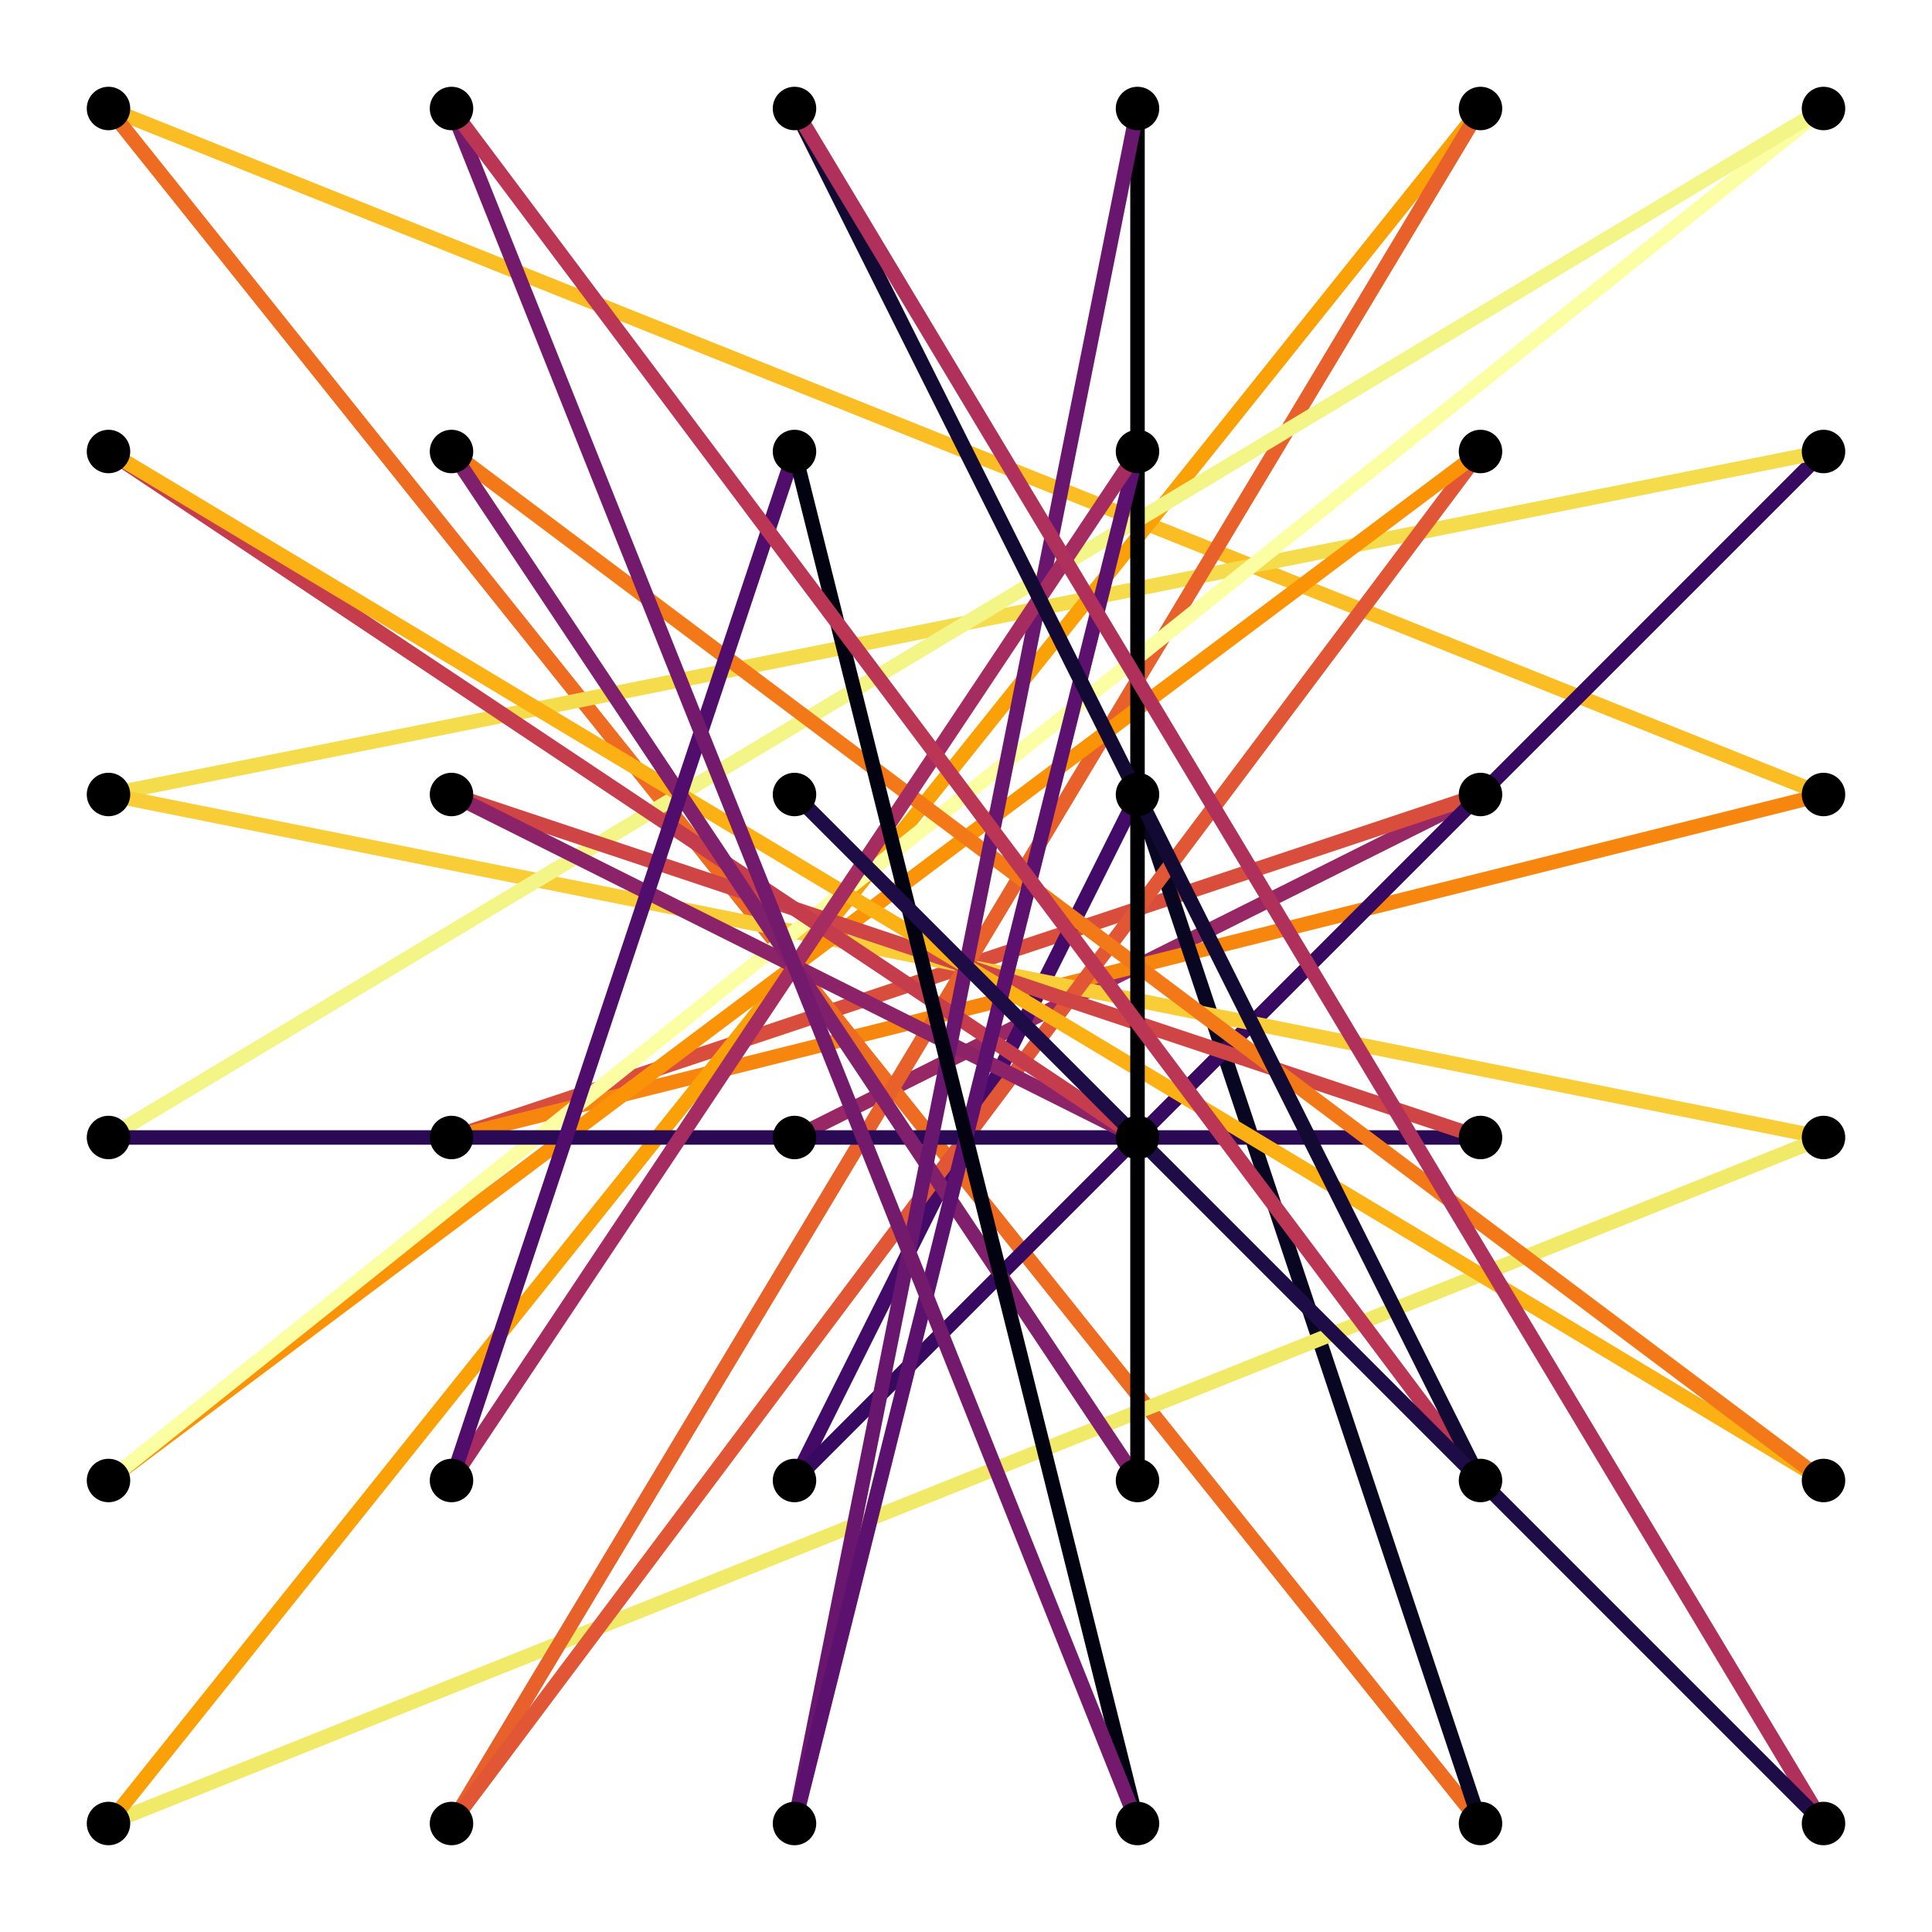
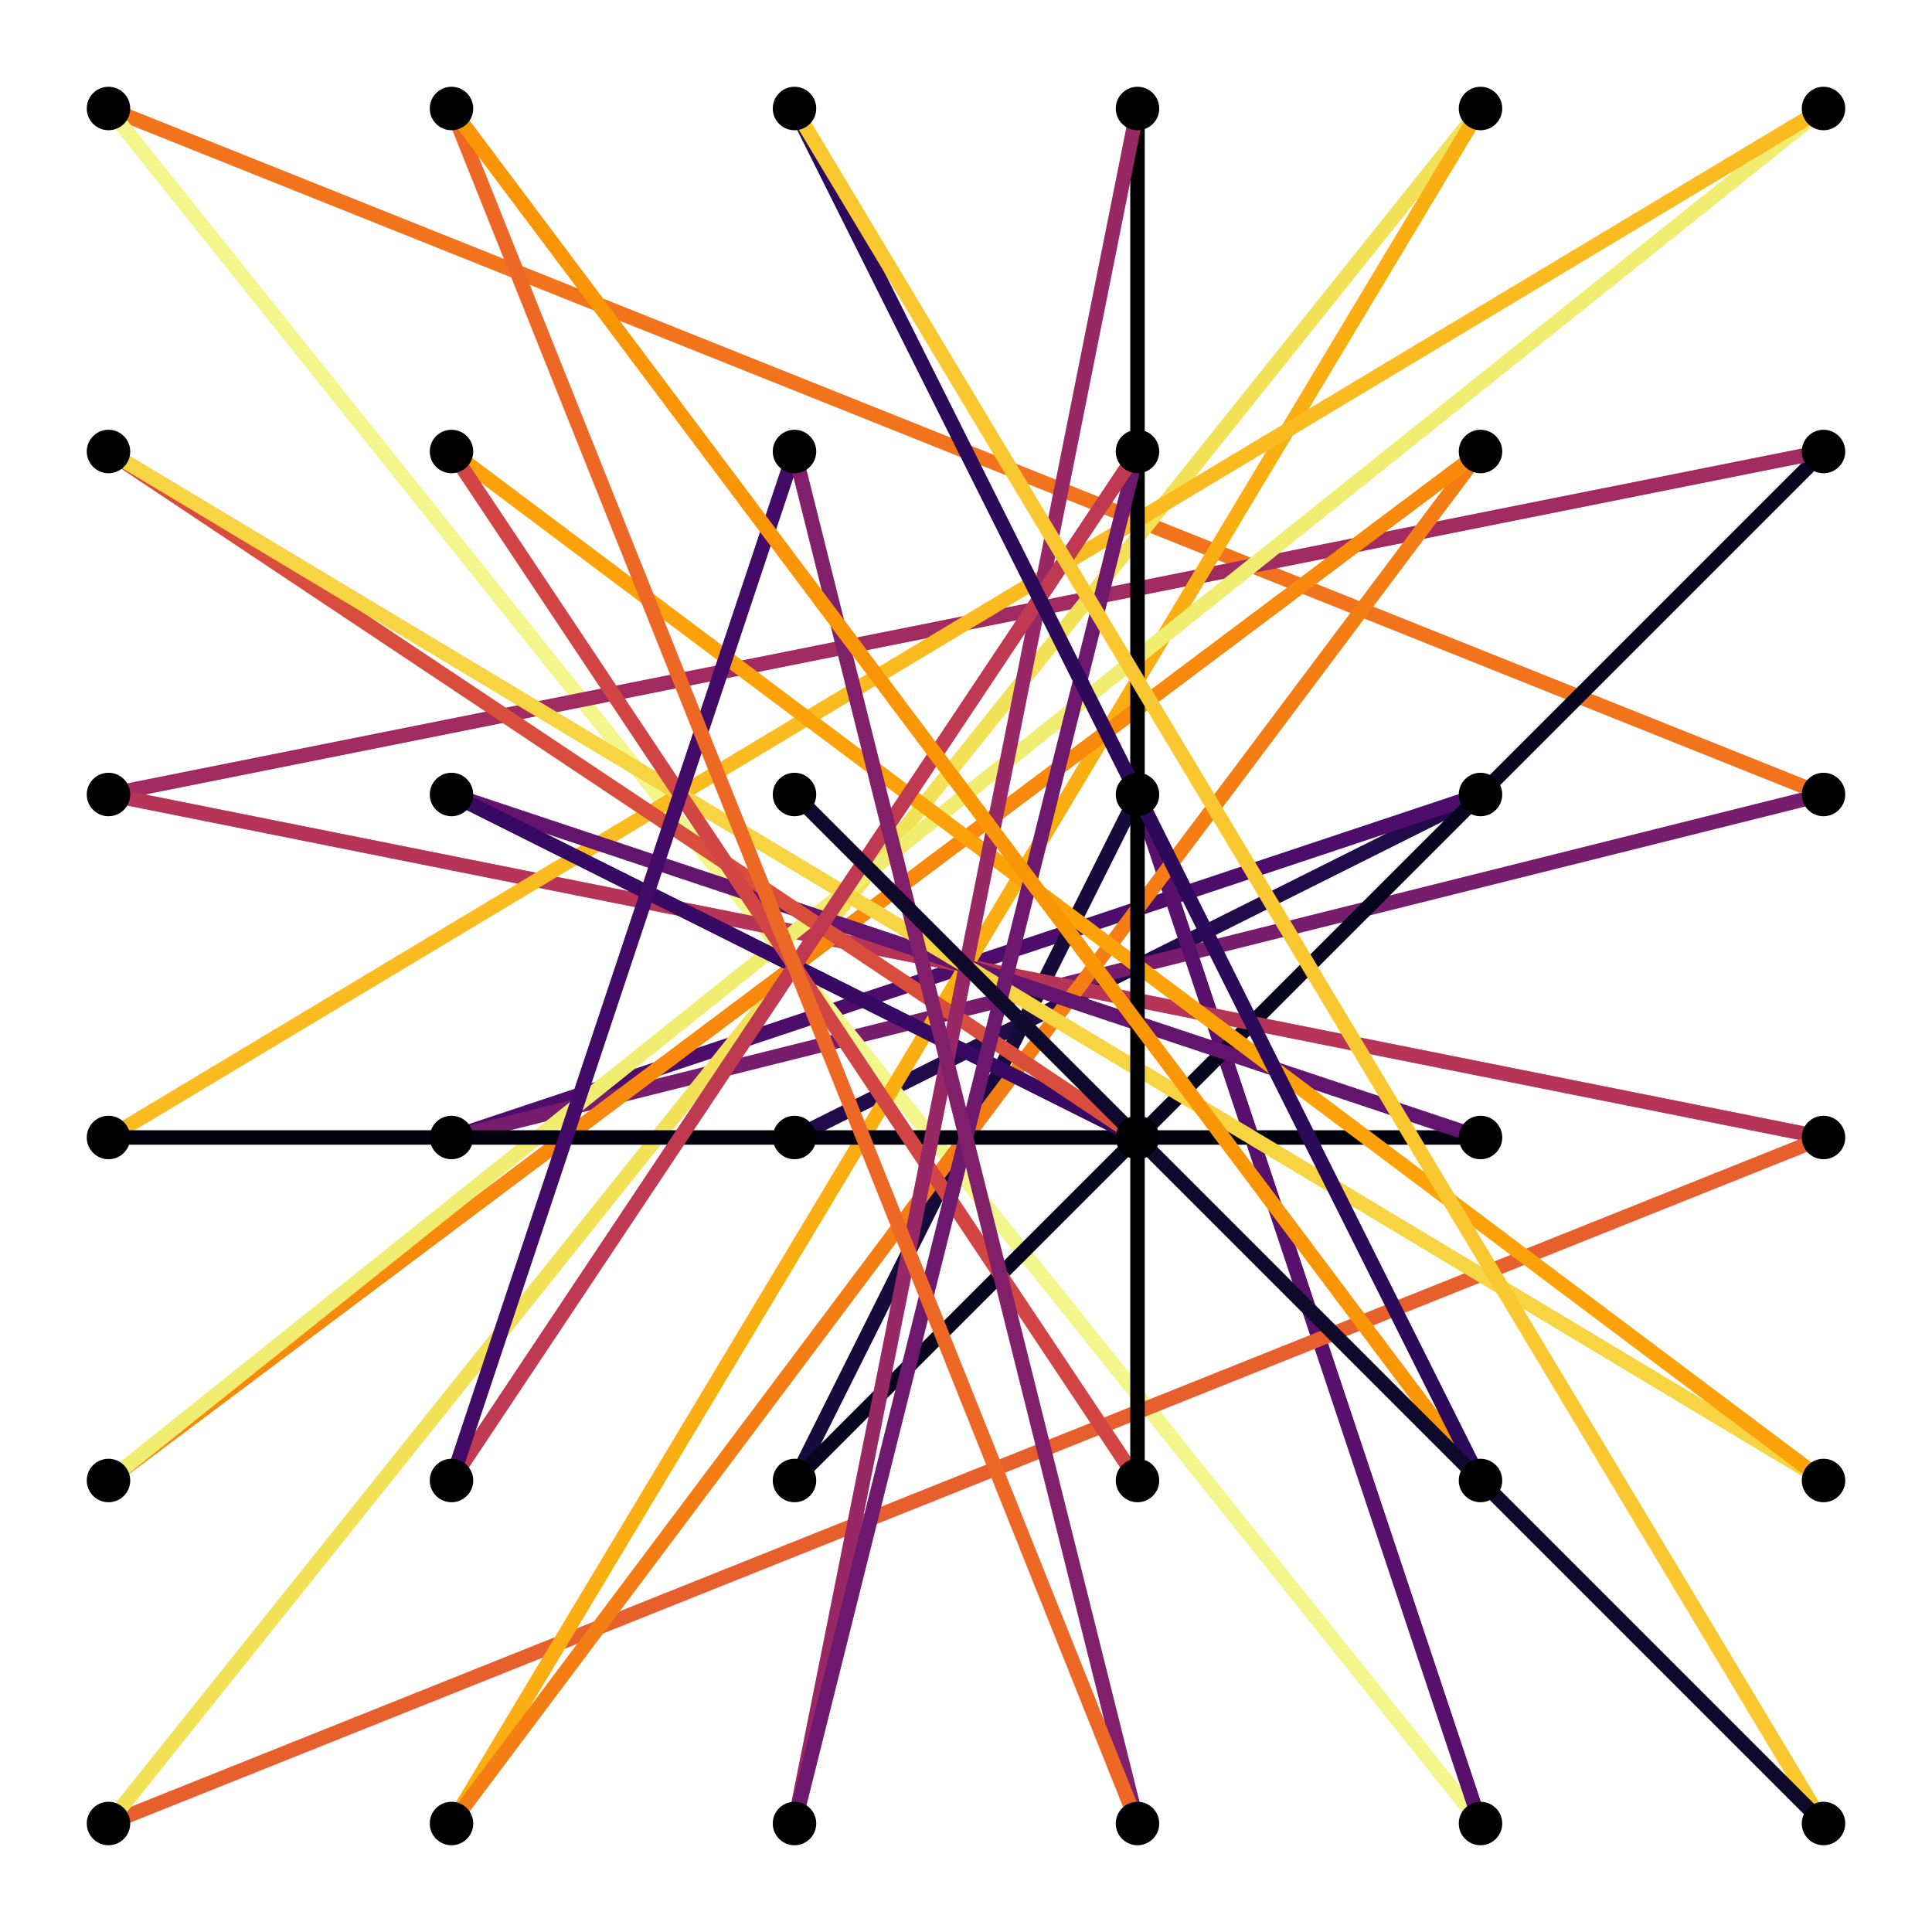
<svg xmlns="http://www.w3.org/2000/svg" width="400" height="400" viewBox="0 0 1600 1600">
  <defs>
-     <clipPath id="clip550">
+     <clipPath id="clip820">
      <rect x="0" y="0" width="1600" height="1600" />
    </clipPath>
  </defs>
-   <path clip-path="url(#clip550)" d=" M0 1600 L1600 1600 L1600 0 L0 0  Z   " fill="#ffffff" fill-rule="evenodd" fill-opacity="1" />
+   <path clip-path="url(#clip820)" d=" M0 1600 L1600 1600 L1600 0 L0 0  Z   " fill="#ffffff" fill-rule="evenodd" fill-opacity="1" />
  <defs>
-     <clipPath id="clip551">
+     <clipPath id="clip821">
      <rect x="320" y="160" width="1121" height="1121" />
    </clipPath>
  </defs>
-   <path clip-path="url(#clip550)" d=" M47.244 1552.76 L1552.76 1552.76 L1552.76 47.244 L47.244 47.244  Z   " fill="#ffffff" fill-rule="evenodd" fill-opacity="1" />
+   <path clip-path="url(#clip820)" d=" M47.244 1552.76 L1552.76 1552.76 L1552.76 47.244 L47.244 47.244  Z   " fill="#ffffff" fill-rule="evenodd" fill-opacity="1" />
  <defs>
-     <clipPath id="clip552">
+     <clipPath id="clip822">
      <rect x="47" y="47" width="1507" height="1507" />
    </clipPath>
  </defs>
-   <polyline clip-path="url(#clip552)" style="stroke:#982765; stroke-linecap:butt; stroke-linejoin:round; stroke-width:12; stroke-opacity:1; fill:none" points="   657.971,942.029 1226.09,657.971    " />
-   <polyline clip-path="url(#clip552)" style="stroke:#d94d3d; stroke-linecap:butt; stroke-linejoin:round; stroke-width:12; stroke-opacity:1; fill:none" points="   1226.09,657.971 373.912,942.029    " />
-   <polyline clip-path="url(#clip552)" style="stroke:#f7860e; stroke-linecap:butt; stroke-linejoin:round; stroke-width:12; stroke-opacity:1; fill:none" points="   373.912,942.029 1510.15,657.971    " />
-   <polyline clip-path="url(#clip552)" style="stroke:#fabe24; stroke-linecap:butt; stroke-linejoin:round; stroke-width:12; stroke-opacity:1; fill:none" points="   1510.15,657.971 89.853,89.853    " />
-   <polyline clip-path="url(#clip552)" style="stroke:#ee6c21; stroke-linecap:butt; stroke-linejoin:round; stroke-width:12; stroke-opacity:1; fill:none" points="   89.853,89.853 1226.09,1510.15    " />
-   <polyline clip-path="url(#clip552)" style="stroke:#090621; stroke-linecap:butt; stroke-linejoin:round; stroke-width:12; stroke-opacity:1; fill:none" points="   1226.09,1510.15 942.029,657.971    " />
-   <polyline clip-path="url(#clip552)" style="stroke:#440a68; stroke-linecap:butt; stroke-linejoin:round; stroke-width:12; stroke-opacity:1; fill:none" points="   942.029,657.971 657.971,1226.09    " />
-   <polyline clip-path="url(#clip552)" style="stroke:#370961; stroke-linecap:butt; stroke-linejoin:round; stroke-width:12; stroke-opacity:1; fill:none" points="   657.971,1226.09 1510.15,373.912    " />
-   <polyline clip-path="url(#clip552)" style="stroke:#f4dc4d; stroke-linecap:butt; stroke-linejoin:round; stroke-width:12; stroke-opacity:1; fill:none" points="   1510.15,373.912 89.853,657.971    " />
-   <polyline clip-path="url(#clip552)" style="stroke:#f8cd37; stroke-linecap:butt; stroke-linejoin:round; stroke-width:12; stroke-opacity:1; fill:none" points="   89.853,657.971 1510.15,942.029    " />
-   <polyline clip-path="url(#clip552)" style="stroke:#f1e968; stroke-linecap:butt; stroke-linejoin:round; stroke-width:12; stroke-opacity:1; fill:none" points="   1510.15,942.029 89.853,1510.15    " />
-   <polyline clip-path="url(#clip552)" style="stroke:#fba108; stroke-linecap:butt; stroke-linejoin:round; stroke-width:12; stroke-opacity:1; fill:none" points="   89.853,1510.15 1226.09,89.853    " />
-   <polyline clip-path="url(#clip552)" style="stroke:#e8612b; stroke-linecap:butt; stroke-linejoin:round; stroke-width:12; stroke-opacity:1; fill:none" points="   1226.09,89.853 373.912,1510.15    " />
-   <polyline clip-path="url(#clip552)" style="stroke:#e15634; stroke-linecap:butt; stroke-linejoin:round; stroke-width:12; stroke-opacity:1; fill:none" points="   373.912,1510.15 1226.09,373.912    " />
-   <polyline clip-path="url(#clip552)" style="stroke:#fa9306; stroke-linecap:butt; stroke-linejoin:round; stroke-width:12; stroke-opacity:1; fill:none" points="   1226.09,373.912 89.853,1226.09    " />
-   <polyline clip-path="url(#clip552)" style="stroke:#fcfea4; stroke-linecap:butt; stroke-linejoin:round; stroke-width:12; stroke-opacity:1; fill:none" points="   89.853,1226.09 1510.15,89.853    " />
-   <polyline clip-path="url(#clip552)" style="stroke:#f3f587; stroke-linecap:butt; stroke-linejoin:round; stroke-width:12; stroke-opacity:1; fill:none" points="   1510.15,89.853 89.853,942.029    " />
-   <polyline clip-path="url(#clip552)" style="stroke:#2a0a55; stroke-linecap:butt; stroke-linejoin:round; stroke-width:12; stroke-opacity:1; fill:none" points="   89.853,942.029 1226.09,942.029    " />
-   <polyline clip-path="url(#clip552)" style="stroke:#cf4445; stroke-linecap:butt; stroke-linejoin:round; stroke-width:12; stroke-opacity:1; fill:none" points="   1226.09,942.029 373.912,657.971    " />
-   <polyline clip-path="url(#clip552)" style="stroke:#8c2369; stroke-linecap:butt; stroke-linejoin:round; stroke-width:12; stroke-opacity:1; fill:none" points="   373.912,657.971 942.029,942.029    " />
-   <polyline clip-path="url(#clip552)" style="stroke:#c53d4d; stroke-linecap:butt; stroke-linejoin:round; stroke-width:12; stroke-opacity:1; fill:none" points="   942.029,942.029 89.853,373.912    " />
-   <polyline clip-path="url(#clip552)" style="stroke:#fbb014; stroke-linecap:butt; stroke-linejoin:round; stroke-width:12; stroke-opacity:1; fill:none" points="   89.853,373.912 1510.15,1226.09    " />
-   <polyline clip-path="url(#clip552)" style="stroke:#f37918; stroke-linecap:butt; stroke-linejoin:round; stroke-width:12; stroke-opacity:1; fill:none" points="   1510.15,1226.09 373.912,373.912    " />
-   <polyline clip-path="url(#clip552)" style="stroke:#801f6b; stroke-linecap:butt; stroke-linejoin:round; stroke-width:12; stroke-opacity:1; fill:none" points="   373.912,373.912 942.029,1226.09    " />
-   <polyline clip-path="url(#clip552)" style="stroke:#000003; stroke-linecap:butt; stroke-linejoin:round; stroke-width:12; stroke-opacity:1; fill:none" points="   942.029,1226.09 942.029,89.853    " />
-   <polyline clip-path="url(#clip552)" style="stroke:#68166e; stroke-linecap:butt; stroke-linejoin:round; stroke-width:12; stroke-opacity:1; fill:none" points="   942.029,89.853 657.971,1510.15    " />
-   <polyline clip-path="url(#clip552)" style="stroke:#5c116e; stroke-linecap:butt; stroke-linejoin:round; stroke-width:12; stroke-opacity:1; fill:none" points="   657.971,1510.15 942.029,373.912    " />
-   <polyline clip-path="url(#clip552)" style="stroke:#a42c60; stroke-linecap:butt; stroke-linejoin:round; stroke-width:12; stroke-opacity:1; fill:none" points="   942.029,373.912 373.912,1226.09    " />
-   <polyline clip-path="url(#clip552)" style="stroke:#500d6c; stroke-linecap:butt; stroke-linejoin:round; stroke-width:12; stroke-opacity:1; fill:none" points="   373.912,1226.09 657.971,373.912    " />
-   <polyline clip-path="url(#clip552)" style="stroke:#030211; stroke-linecap:butt; stroke-linejoin:round; stroke-width:12; stroke-opacity:1; fill:none" points="   657.971,373.912 942.029,1510.15    " />
-   <polyline clip-path="url(#clip552)" style="stroke:#741a6d; stroke-linecap:butt; stroke-linejoin:round; stroke-width:12; stroke-opacity:1; fill:none" points="   942.029,1510.15 373.912,89.853    " />
-   <polyline clip-path="url(#clip552)" style="stroke:#ba3654; stroke-linecap:butt; stroke-linejoin:round; stroke-width:12; stroke-opacity:1; fill:none" points="   373.912,89.853 1226.09,1226.09    " />
-   <polyline clip-path="url(#clip552)" style="stroke:#120a33; stroke-linecap:butt; stroke-linejoin:round; stroke-width:12; stroke-opacity:1; fill:none" points="   1226.09,1226.09 657.971,89.853    " />
-   <polyline clip-path="url(#clip552)" style="stroke:#af315b; stroke-linecap:butt; stroke-linejoin:round; stroke-width:12; stroke-opacity:1; fill:none" points="   657.971,89.853 1510.15,1510.15    " />
-   <polyline clip-path="url(#clip552)" style="stroke:#1d0c45; stroke-linecap:butt; stroke-linejoin:round; stroke-width:12; stroke-opacity:1; fill:none" points="   1510.15,1510.15 657.971,657.971    " />
-   <circle clip-path="url(#clip552)" cx="89.853" cy="1510.15" r="18" fill="#000000" fill-rule="evenodd" fill-opacity="1" stroke="none" />
-   <circle clip-path="url(#clip552)" cx="89.853" cy="1226.09" r="18" fill="#000000" fill-rule="evenodd" fill-opacity="1" stroke="none" />
-   <circle clip-path="url(#clip552)" cx="89.853" cy="942.029" r="18" fill="#000000" fill-rule="evenodd" fill-opacity="1" stroke="none" />
-   <circle clip-path="url(#clip552)" cx="89.853" cy="657.971" r="18" fill="#000000" fill-rule="evenodd" fill-opacity="1" stroke="none" />
-   <circle clip-path="url(#clip552)" cx="89.853" cy="373.912" r="18" fill="#000000" fill-rule="evenodd" fill-opacity="1" stroke="none" />
-   <circle clip-path="url(#clip552)" cx="89.853" cy="89.853" r="18" fill="#000000" fill-rule="evenodd" fill-opacity="1" stroke="none" />
-   <circle clip-path="url(#clip552)" cx="373.912" cy="1510.15" r="18" fill="#000000" fill-rule="evenodd" fill-opacity="1" stroke="none" />
-   <circle clip-path="url(#clip552)" cx="373.912" cy="1226.09" r="18" fill="#000000" fill-rule="evenodd" fill-opacity="1" stroke="none" />
-   <circle clip-path="url(#clip552)" cx="373.912" cy="942.029" r="18" fill="#000000" fill-rule="evenodd" fill-opacity="1" stroke="none" />
-   <circle clip-path="url(#clip552)" cx="373.912" cy="657.971" r="18" fill="#000000" fill-rule="evenodd" fill-opacity="1" stroke="none" />
-   <circle clip-path="url(#clip552)" cx="373.912" cy="373.912" r="18" fill="#000000" fill-rule="evenodd" fill-opacity="1" stroke="none" />
-   <circle clip-path="url(#clip552)" cx="373.912" cy="89.853" r="18" fill="#000000" fill-rule="evenodd" fill-opacity="1" stroke="none" />
-   <circle clip-path="url(#clip552)" cx="657.971" cy="1510.15" r="18" fill="#000000" fill-rule="evenodd" fill-opacity="1" stroke="none" />
-   <circle clip-path="url(#clip552)" cx="657.971" cy="1226.09" r="18" fill="#000000" fill-rule="evenodd" fill-opacity="1" stroke="none" />
-   <circle clip-path="url(#clip552)" cx="657.971" cy="942.029" r="18" fill="#000000" fill-rule="evenodd" fill-opacity="1" stroke="none" />
-   <circle clip-path="url(#clip552)" cx="657.971" cy="657.971" r="18" fill="#000000" fill-rule="evenodd" fill-opacity="1" stroke="none" />
-   <circle clip-path="url(#clip552)" cx="657.971" cy="373.912" r="18" fill="#000000" fill-rule="evenodd" fill-opacity="1" stroke="none" />
-   <circle clip-path="url(#clip552)" cx="657.971" cy="89.853" r="18" fill="#000000" fill-rule="evenodd" fill-opacity="1" stroke="none" />
-   <circle clip-path="url(#clip552)" cx="942.029" cy="1510.15" r="18" fill="#000000" fill-rule="evenodd" fill-opacity="1" stroke="none" />
-   <circle clip-path="url(#clip552)" cx="942.029" cy="1226.09" r="18" fill="#000000" fill-rule="evenodd" fill-opacity="1" stroke="none" />
-   <circle clip-path="url(#clip552)" cx="942.029" cy="942.029" r="18" fill="#000000" fill-rule="evenodd" fill-opacity="1" stroke="none" />
-   <circle clip-path="url(#clip552)" cx="942.029" cy="657.971" r="18" fill="#000000" fill-rule="evenodd" fill-opacity="1" stroke="none" />
-   <circle clip-path="url(#clip552)" cx="942.029" cy="373.912" r="18" fill="#000000" fill-rule="evenodd" fill-opacity="1" stroke="none" />
-   <circle clip-path="url(#clip552)" cx="942.029" cy="89.853" r="18" fill="#000000" fill-rule="evenodd" fill-opacity="1" stroke="none" />
-   <circle clip-path="url(#clip552)" cx="1226.09" cy="1510.15" r="18" fill="#000000" fill-rule="evenodd" fill-opacity="1" stroke="none" />
-   <circle clip-path="url(#clip552)" cx="1226.09" cy="1226.09" r="18" fill="#000000" fill-rule="evenodd" fill-opacity="1" stroke="none" />
-   <circle clip-path="url(#clip552)" cx="1226.09" cy="942.029" r="18" fill="#000000" fill-rule="evenodd" fill-opacity="1" stroke="none" />
-   <circle clip-path="url(#clip552)" cx="1226.09" cy="657.971" r="18" fill="#000000" fill-rule="evenodd" fill-opacity="1" stroke="none" />
-   <circle clip-path="url(#clip552)" cx="1226.09" cy="373.912" r="18" fill="#000000" fill-rule="evenodd" fill-opacity="1" stroke="none" />
-   <circle clip-path="url(#clip552)" cx="1226.09" cy="89.853" r="18" fill="#000000" fill-rule="evenodd" fill-opacity="1" stroke="none" />
-   <circle clip-path="url(#clip552)" cx="1510.15" cy="1510.15" r="18" fill="#000000" fill-rule="evenodd" fill-opacity="1" stroke="none" />
-   <circle clip-path="url(#clip552)" cx="1510.15" cy="1226.09" r="18" fill="#000000" fill-rule="evenodd" fill-opacity="1" stroke="none" />
-   <circle clip-path="url(#clip552)" cx="1510.15" cy="942.029" r="18" fill="#000000" fill-rule="evenodd" fill-opacity="1" stroke="none" />
-   <circle clip-path="url(#clip552)" cx="1510.15" cy="657.971" r="18" fill="#000000" fill-rule="evenodd" fill-opacity="1" stroke="none" />
-   <circle clip-path="url(#clip552)" cx="1510.15" cy="373.912" r="18" fill="#000000" fill-rule="evenodd" fill-opacity="1" stroke="none" />
-   <circle clip-path="url(#clip552)" cx="1510.15" cy="89.853" r="18" fill="#000000" fill-rule="evenodd" fill-opacity="1" stroke="none" />
+   <polyline clip-path="url(#clip822)" style="stroke:#220b4b; stroke-linecap:butt; stroke-linejoin:round; stroke-width:12; stroke-opacity:1; fill:none" points="   657.971,942.029 1226.09,657.971    " />
+   <polyline clip-path="url(#clip822)" style="stroke:#4e0d6b; stroke-linecap:butt; stroke-linejoin:round; stroke-width:12; stroke-opacity:1; fill:none" points="   1226.09,657.971 373.912,942.029    " />
+   <polyline clip-path="url(#clip822)" style="stroke:#781c6d; stroke-linecap:butt; stroke-linejoin:round; stroke-width:12; stroke-opacity:1; fill:none" points="   373.912,942.029 1510.15,657.971    " />
+   <polyline clip-path="url(#clip822)" style="stroke:#f1731c; stroke-linecap:butt; stroke-linejoin:round; stroke-width:12; stroke-opacity:1; fill:none" points="   1510.15,657.971 89.853,89.853    " />
+   <polyline clip-path="url(#clip822)" style="stroke:#f3f68b; stroke-linecap:butt; stroke-linejoin:round; stroke-width:12; stroke-opacity:1; fill:none" points="   89.853,89.853 1226.09,1510.15    " />
+   <polyline clip-path="url(#clip822)" style="stroke:#59106d; stroke-linecap:butt; stroke-linejoin:round; stroke-width:12; stroke-opacity:1; fill:none" points="   1226.09,1510.15 942.029,657.971    " />
+   <polyline clip-path="url(#clip822)" style="stroke:#170b3c; stroke-linecap:butt; stroke-linejoin:round; stroke-width:12; stroke-opacity:1; fill:none" points="   942.029,657.971 657.971,1226.09    " />
+   <polyline clip-path="url(#clip822)" style="stroke:#07051d; stroke-linecap:butt; stroke-linejoin:round; stroke-width:12; stroke-opacity:1; fill:none" points="   657.971,1226.09 1510.15,373.912    " />
+   <polyline clip-path="url(#clip822)" style="stroke:#a12b61; stroke-linecap:butt; stroke-linejoin:round; stroke-width:12; stroke-opacity:1; fill:none" points="   1510.15,373.912 89.853,657.971    " />
+   <polyline clip-path="url(#clip822)" style="stroke:#b63457; stroke-linecap:butt; stroke-linejoin:round; stroke-width:12; stroke-opacity:1; fill:none" points="   89.853,657.971 1510.15,942.029    " />
+   <polyline clip-path="url(#clip822)" style="stroke:#e75f2d; stroke-linecap:butt; stroke-linejoin:round; stroke-width:12; stroke-opacity:1; fill:none" points="   1510.15,942.029 89.853,1510.15    " />
+   <polyline clip-path="url(#clip822)" style="stroke:#f3e157; stroke-linecap:butt; stroke-linejoin:round; stroke-width:12; stroke-opacity:1; fill:none" points="   89.853,1510.15 1226.09,89.853    " />
+   <polyline clip-path="url(#clip822)" style="stroke:#fbae12; stroke-linecap:butt; stroke-linejoin:round; stroke-width:12; stroke-opacity:1; fill:none" points="   1226.09,89.853 373.912,1510.15    " />
+   <polyline clip-path="url(#clip822)" style="stroke:#f57e14; stroke-linecap:butt; stroke-linejoin:round; stroke-width:12; stroke-opacity:1; fill:none" points="   373.912,1510.15 1226.09,373.912    " />
+   <polyline clip-path="url(#clip822)" style="stroke:#f8890b; stroke-linecap:butt; stroke-linejoin:round; stroke-width:12; stroke-opacity:1; fill:none" points="   1226.09,373.912 89.853,1226.09    " />
+   <polyline clip-path="url(#clip822)" style="stroke:#f1ed70; stroke-linecap:butt; stroke-linejoin:round; stroke-width:12; stroke-opacity:1; fill:none" points="   89.853,1226.09 1510.15,89.853    " />
+   <polyline clip-path="url(#clip822)" style="stroke:#fabb20; stroke-linecap:butt; stroke-linejoin:round; stroke-width:12; stroke-opacity:1; fill:none" points="   1510.15,89.853 89.853,942.029    " />
+   <polyline clip-path="url(#clip822)" style="stroke:#02020f; stroke-linecap:butt; stroke-linejoin:round; stroke-width:12; stroke-opacity:1; fill:none" points="   89.853,942.029 1226.09,942.029    " />
+   <polyline clip-path="url(#clip822)" style="stroke:#63146e; stroke-linecap:butt; stroke-linejoin:round; stroke-width:12; stroke-opacity:1; fill:none" points="   1226.09,942.029 373.912,657.971    " />
+   <polyline clip-path="url(#clip822)" style="stroke:#380962; stroke-linecap:butt; stroke-linejoin:round; stroke-width:12; stroke-opacity:1; fill:none" points="   373.912,657.971 942.029,942.029    " />
+   <polyline clip-path="url(#clip822)" style="stroke:#d94d3c; stroke-linecap:butt; stroke-linejoin:round; stroke-width:12; stroke-opacity:1; fill:none" points="   942.029,942.029 89.853,373.912    " />
+   <polyline clip-path="url(#clip822)" style="stroke:#f6d442; stroke-linecap:butt; stroke-linejoin:round; stroke-width:12; stroke-opacity:1; fill:none" points="   89.853,373.912 1510.15,1226.09    " />
+   <polyline clip-path="url(#clip822)" style="stroke:#fba208; stroke-linecap:butt; stroke-linejoin:round; stroke-width:12; stroke-opacity:1; fill:none" points="   1510.15,1226.09 373.912,373.912    " />
+   <polyline clip-path="url(#clip822)" style="stroke:#d14644; stroke-linecap:butt; stroke-linejoin:round; stroke-width:12; stroke-opacity:1; fill:none" points="   373.912,373.912 942.029,1226.09    " />
+   <polyline clip-path="url(#clip822)" style="stroke:#000003; stroke-linecap:butt; stroke-linejoin:round; stroke-width:12; stroke-opacity:1; fill:none" points="   942.029,1226.09 942.029,89.853    " />
+   <polyline clip-path="url(#clip822)" style="stroke:#972765; stroke-linecap:butt; stroke-linejoin:round; stroke-width:12; stroke-opacity:1; fill:none" points="   942.029,89.853 657.971,1510.15    " />
+   <polyline clip-path="url(#clip822)" style="stroke:#6e186e; stroke-linecap:butt; stroke-linejoin:round; stroke-width:12; stroke-opacity:1; fill:none" points="   657.971,1510.15 942.029,373.912    " />
+   <polyline clip-path="url(#clip822)" style="stroke:#bf3951; stroke-linecap:butt; stroke-linejoin:round; stroke-width:12; stroke-opacity:1; fill:none" points="   942.029,373.912 373.912,1226.09    " />
+   <polyline clip-path="url(#clip822)" style="stroke:#440a68; stroke-linecap:butt; stroke-linejoin:round; stroke-width:12; stroke-opacity:1; fill:none" points="   373.912,1226.09 657.971,373.912    " />
+   <polyline clip-path="url(#clip822)" style="stroke:#821f6b; stroke-linecap:butt; stroke-linejoin:round; stroke-width:12; stroke-opacity:1; fill:none" points="   657.971,373.912 942.029,1510.15    " />
+   <polyline clip-path="url(#clip822)" style="stroke:#ed6825; stroke-linecap:butt; stroke-linejoin:round; stroke-width:12; stroke-opacity:1; fill:none" points="   942.029,1510.15 373.912,89.853    " />
+   <polyline clip-path="url(#clip822)" style="stroke:#fa9506; stroke-linecap:butt; stroke-linejoin:round; stroke-width:12; stroke-opacity:1; fill:none" points="   373.912,89.853 1226.09,1226.09    " />
+   <polyline clip-path="url(#clip822)" style="stroke:#2d0a59; stroke-linecap:butt; stroke-linejoin:round; stroke-width:12; stroke-opacity:1; fill:none" points="   1226.09,1226.09 657.971,89.853    " />
+   <polyline clip-path="url(#clip822)" style="stroke:#f9c830; stroke-linecap:butt; stroke-linejoin:round; stroke-width:12; stroke-opacity:1; fill:none" points="   657.971,89.853 1510.15,1510.15    " />
+   <polyline clip-path="url(#clip822)" style="stroke:#0f092c; stroke-linecap:butt; stroke-linejoin:round; stroke-width:12; stroke-opacity:1; fill:none" points="   1510.15,1510.15 657.971,657.971    " />
+   <circle clip-path="url(#clip822)" cx="89.853" cy="1510.15" r="18" fill="#000000" fill-rule="evenodd" fill-opacity="1" stroke="none" />
+   <circle clip-path="url(#clip822)" cx="89.853" cy="1226.09" r="18" fill="#000000" fill-rule="evenodd" fill-opacity="1" stroke="none" />
+   <circle clip-path="url(#clip822)" cx="89.853" cy="942.029" r="18" fill="#000000" fill-rule="evenodd" fill-opacity="1" stroke="none" />
+   <circle clip-path="url(#clip822)" cx="89.853" cy="657.971" r="18" fill="#000000" fill-rule="evenodd" fill-opacity="1" stroke="none" />
+   <circle clip-path="url(#clip822)" cx="89.853" cy="373.912" r="18" fill="#000000" fill-rule="evenodd" fill-opacity="1" stroke="none" />
+   <circle clip-path="url(#clip822)" cx="89.853" cy="89.853" r="18" fill="#000000" fill-rule="evenodd" fill-opacity="1" stroke="none" />
+   <circle clip-path="url(#clip822)" cx="373.912" cy="1510.15" r="18" fill="#000000" fill-rule="evenodd" fill-opacity="1" stroke="none" />
+   <circle clip-path="url(#clip822)" cx="373.912" cy="1226.09" r="18" fill="#000000" fill-rule="evenodd" fill-opacity="1" stroke="none" />
+   <circle clip-path="url(#clip822)" cx="373.912" cy="942.029" r="18" fill="#000000" fill-rule="evenodd" fill-opacity="1" stroke="none" />
+   <circle clip-path="url(#clip822)" cx="373.912" cy="657.971" r="18" fill="#000000" fill-rule="evenodd" fill-opacity="1" stroke="none" />
+   <circle clip-path="url(#clip822)" cx="373.912" cy="373.912" r="18" fill="#000000" fill-rule="evenodd" fill-opacity="1" stroke="none" />
+   <circle clip-path="url(#clip822)" cx="373.912" cy="89.853" r="18" fill="#000000" fill-rule="evenodd" fill-opacity="1" stroke="none" />
+   <circle clip-path="url(#clip822)" cx="657.971" cy="1510.15" r="18" fill="#000000" fill-rule="evenodd" fill-opacity="1" stroke="none" />
+   <circle clip-path="url(#clip822)" cx="657.971" cy="1226.09" r="18" fill="#000000" fill-rule="evenodd" fill-opacity="1" stroke="none" />
+   <circle clip-path="url(#clip822)" cx="657.971" cy="942.029" r="18" fill="#000000" fill-rule="evenodd" fill-opacity="1" stroke="none" />
+   <circle clip-path="url(#clip822)" cx="657.971" cy="657.971" r="18" fill="#000000" fill-rule="evenodd" fill-opacity="1" stroke="none" />
+   <circle clip-path="url(#clip822)" cx="657.971" cy="373.912" r="18" fill="#000000" fill-rule="evenodd" fill-opacity="1" stroke="none" />
+   <circle clip-path="url(#clip822)" cx="657.971" cy="89.853" r="18" fill="#000000" fill-rule="evenodd" fill-opacity="1" stroke="none" />
+   <circle clip-path="url(#clip822)" cx="942.029" cy="1510.15" r="18" fill="#000000" fill-rule="evenodd" fill-opacity="1" stroke="none" />
+   <circle clip-path="url(#clip822)" cx="942.029" cy="1226.09" r="18" fill="#000000" fill-rule="evenodd" fill-opacity="1" stroke="none" />
+   <circle clip-path="url(#clip822)" cx="942.029" cy="942.029" r="18" fill="#000000" fill-rule="evenodd" fill-opacity="1" stroke="none" />
+   <circle clip-path="url(#clip822)" cx="942.029" cy="657.971" r="18" fill="#000000" fill-rule="evenodd" fill-opacity="1" stroke="none" />
+   <circle clip-path="url(#clip822)" cx="942.029" cy="373.912" r="18" fill="#000000" fill-rule="evenodd" fill-opacity="1" stroke="none" />
+   <circle clip-path="url(#clip822)" cx="942.029" cy="89.853" r="18" fill="#000000" fill-rule="evenodd" fill-opacity="1" stroke="none" />
+   <circle clip-path="url(#clip822)" cx="1226.09" cy="1510.15" r="18" fill="#000000" fill-rule="evenodd" fill-opacity="1" stroke="none" />
+   <circle clip-path="url(#clip822)" cx="1226.09" cy="1226.09" r="18" fill="#000000" fill-rule="evenodd" fill-opacity="1" stroke="none" />
+   <circle clip-path="url(#clip822)" cx="1226.09" cy="942.029" r="18" fill="#000000" fill-rule="evenodd" fill-opacity="1" stroke="none" />
+   <circle clip-path="url(#clip822)" cx="1226.09" cy="657.971" r="18" fill="#000000" fill-rule="evenodd" fill-opacity="1" stroke="none" />
+   <circle clip-path="url(#clip822)" cx="1226.09" cy="373.912" r="18" fill="#000000" fill-rule="evenodd" fill-opacity="1" stroke="none" />
+   <circle clip-path="url(#clip822)" cx="1226.09" cy="89.853" r="18" fill="#000000" fill-rule="evenodd" fill-opacity="1" stroke="none" />
+   <circle clip-path="url(#clip822)" cx="1510.15" cy="1510.15" r="18" fill="#000000" fill-rule="evenodd" fill-opacity="1" stroke="none" />
+   <circle clip-path="url(#clip822)" cx="1510.15" cy="1226.09" r="18" fill="#000000" fill-rule="evenodd" fill-opacity="1" stroke="none" />
+   <circle clip-path="url(#clip822)" cx="1510.15" cy="942.029" r="18" fill="#000000" fill-rule="evenodd" fill-opacity="1" stroke="none" />
+   <circle clip-path="url(#clip822)" cx="1510.15" cy="657.971" r="18" fill="#000000" fill-rule="evenodd" fill-opacity="1" stroke="none" />
+   <circle clip-path="url(#clip822)" cx="1510.15" cy="373.912" r="18" fill="#000000" fill-rule="evenodd" fill-opacity="1" stroke="none" />
+   <circle clip-path="url(#clip822)" cx="1510.15" cy="89.853" r="18" fill="#000000" fill-rule="evenodd" fill-opacity="1" stroke="none" />
</svg>
